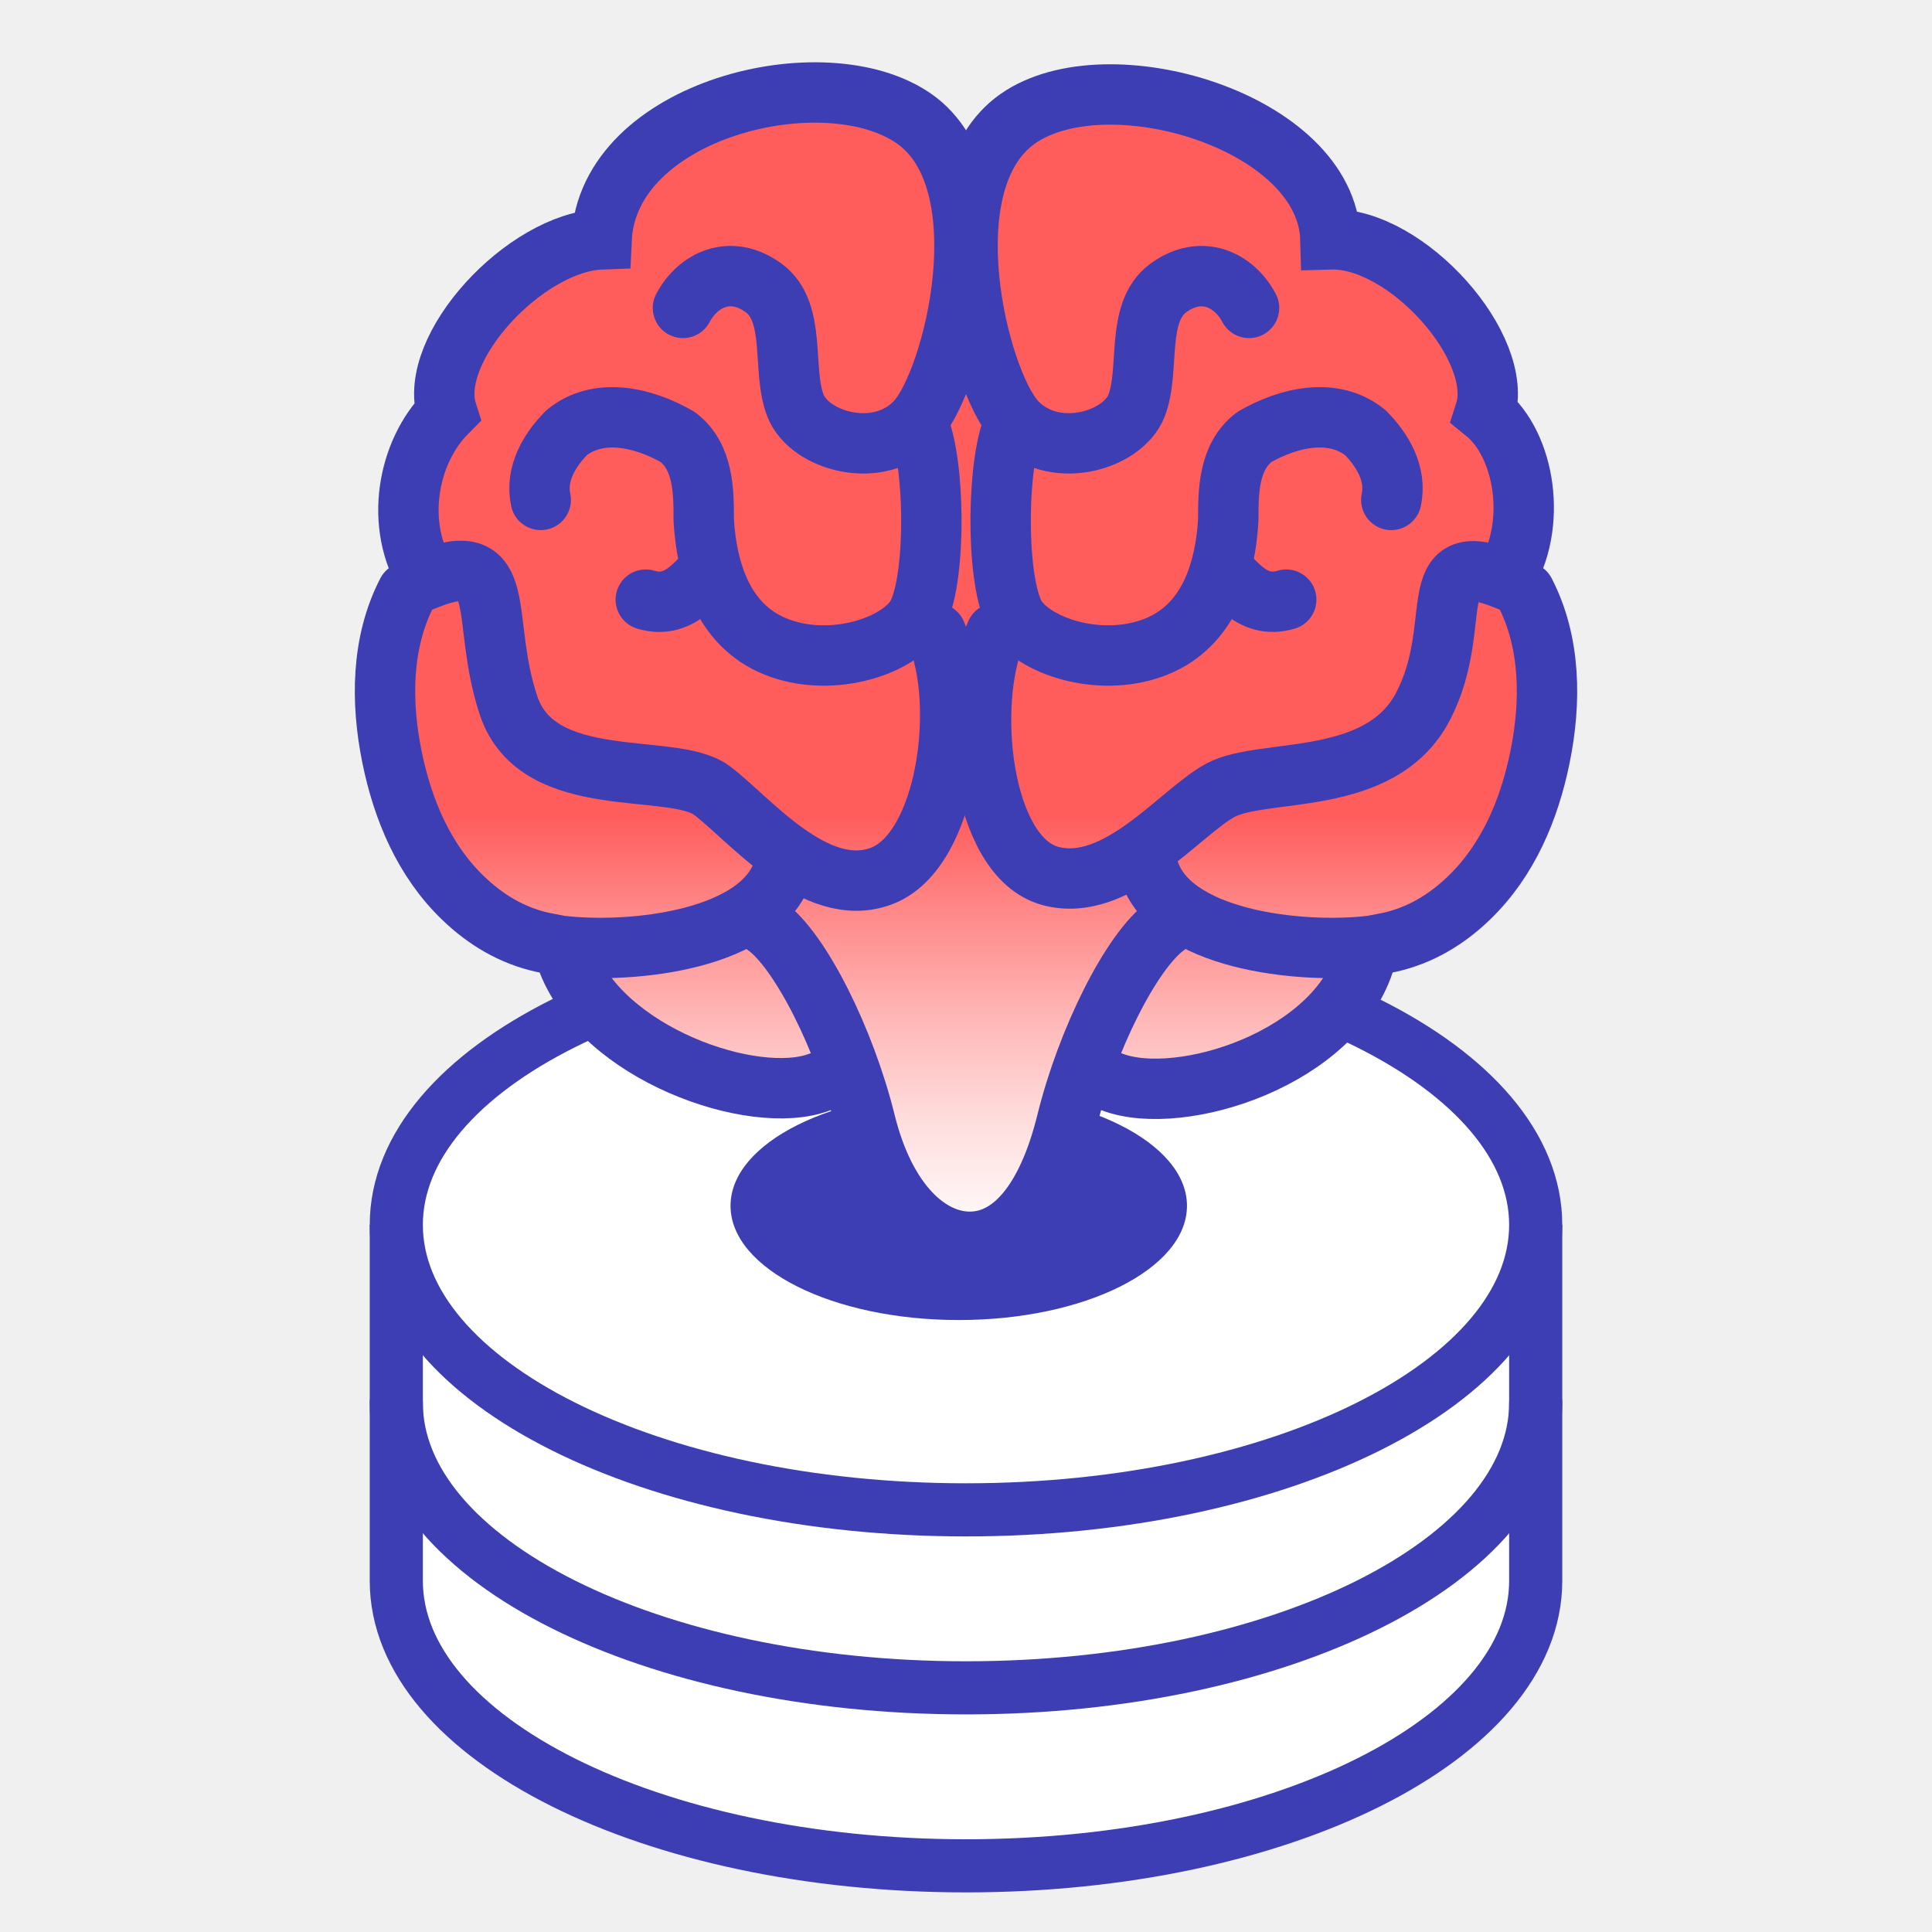
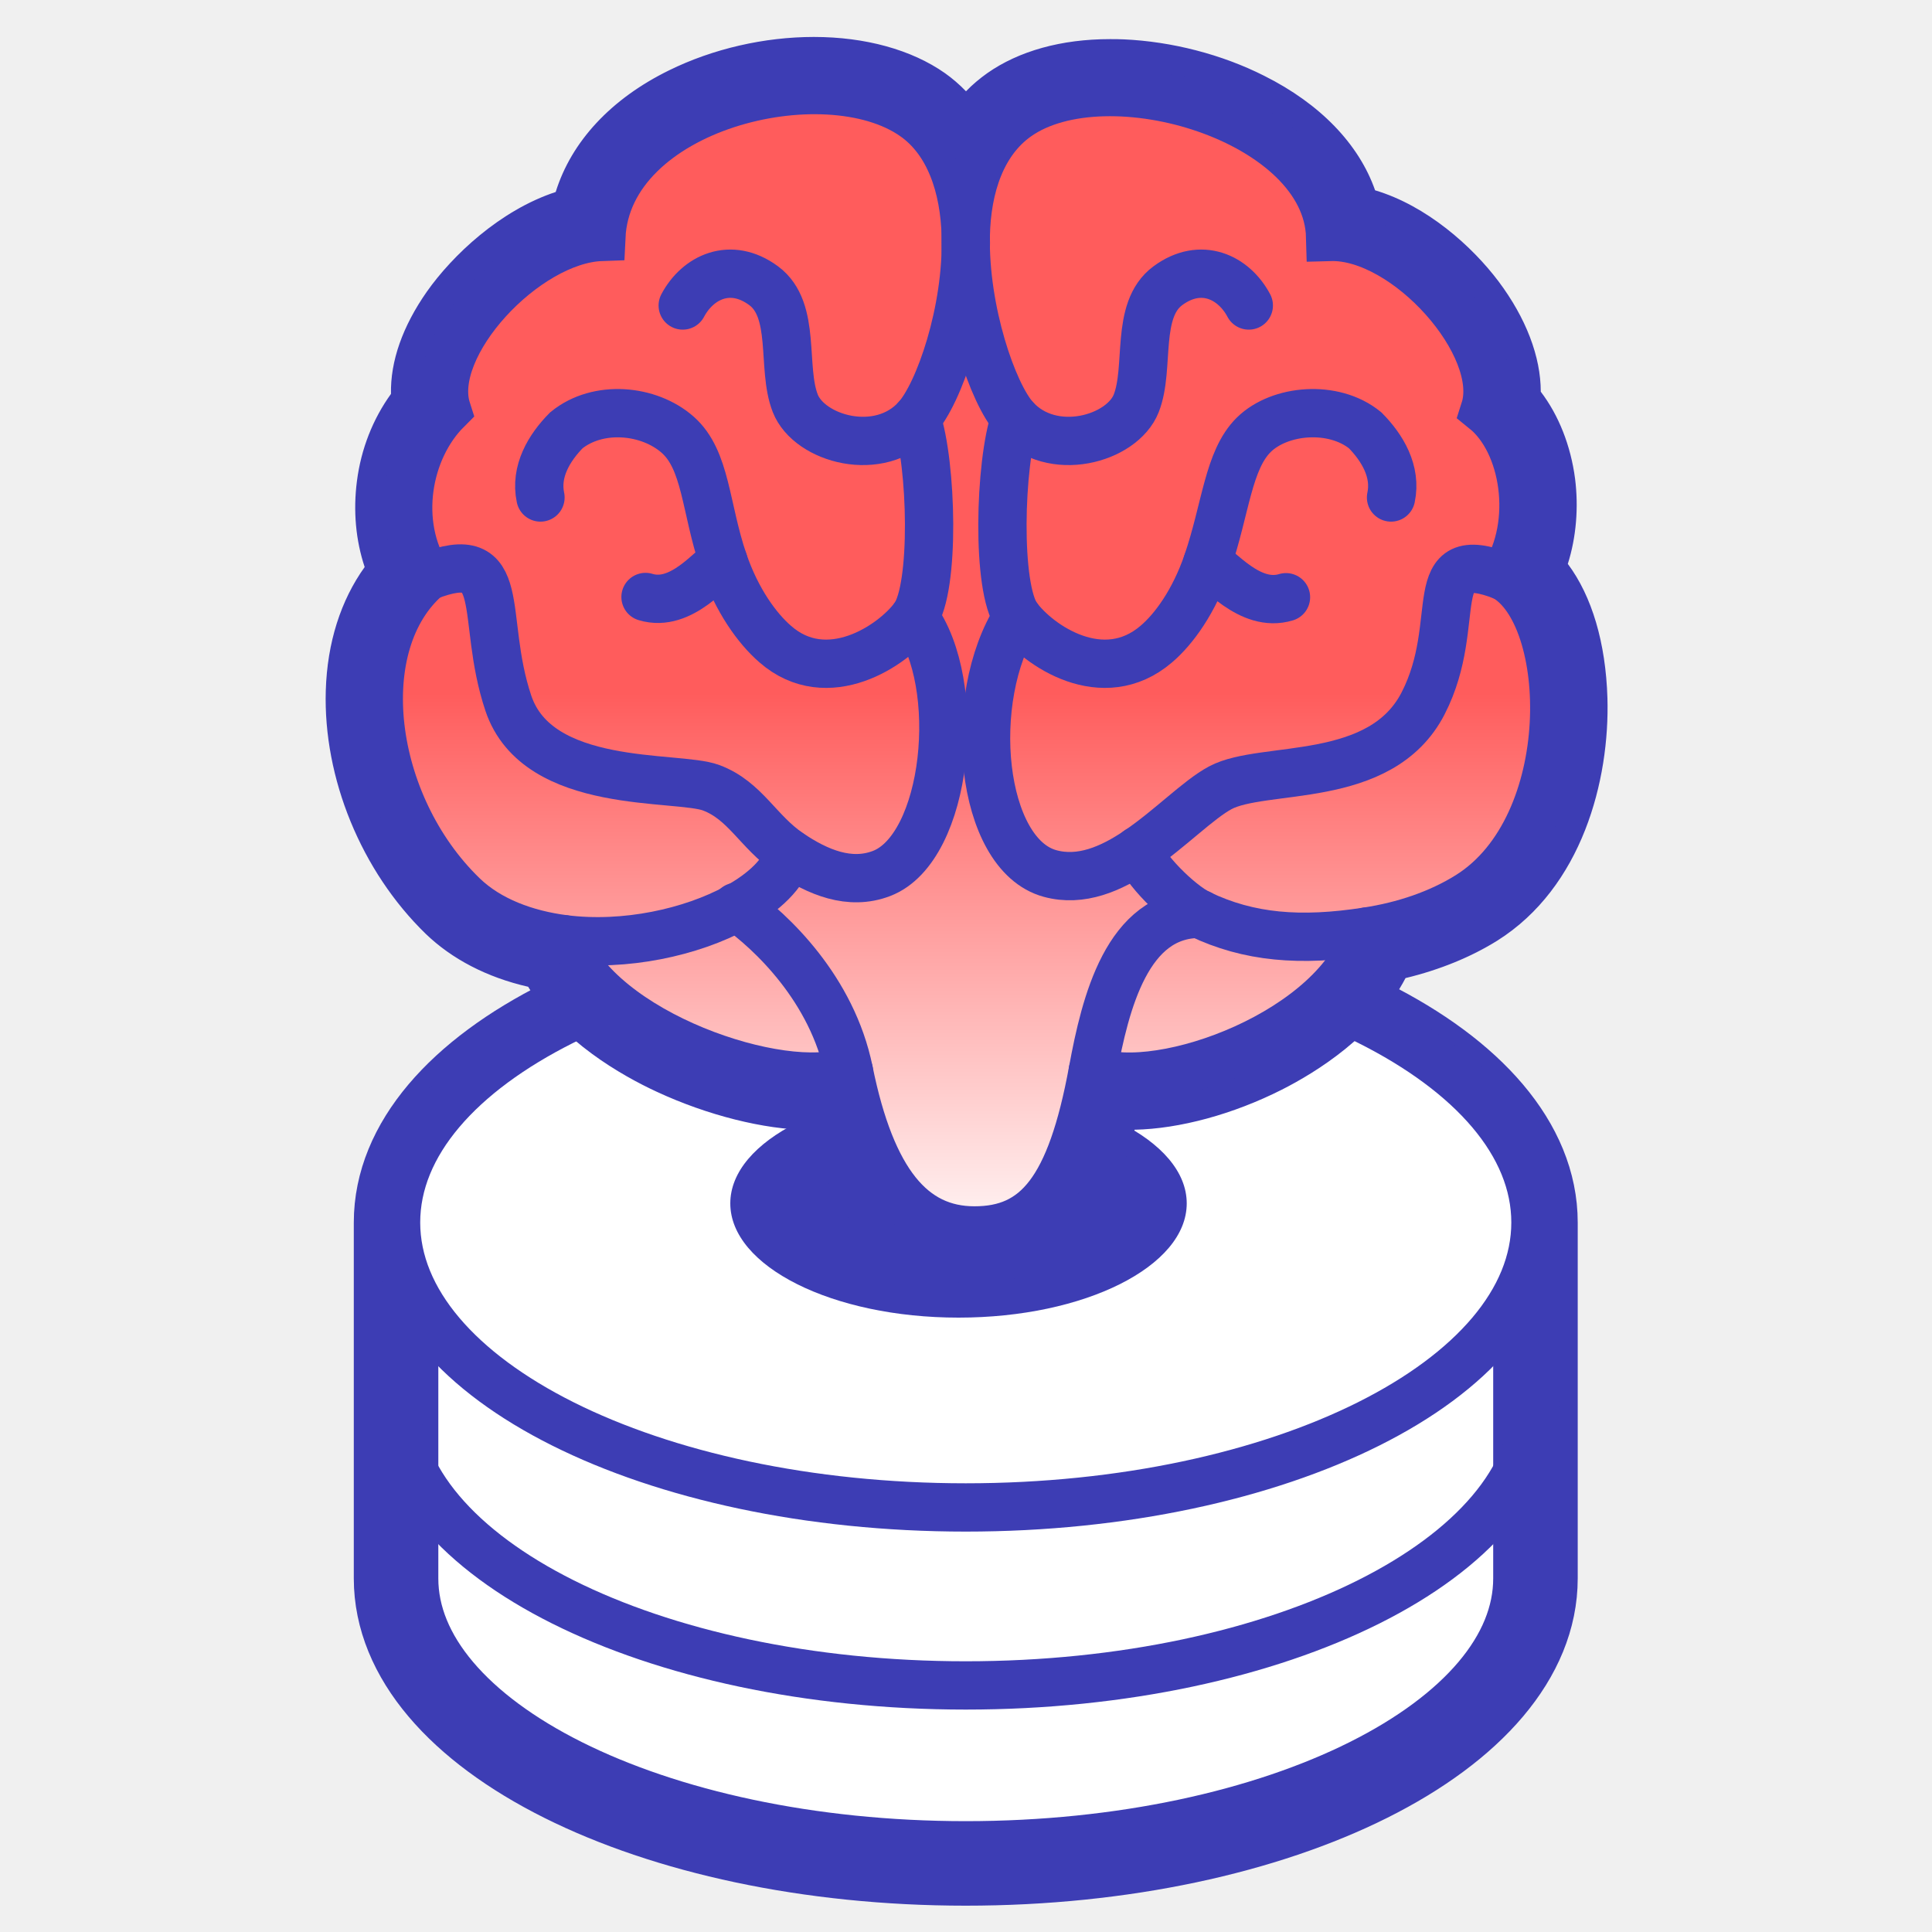
- <svg xmlns="http://www.w3.org/2000/svg" version="1.1" id="Layer_1" x="0px" y="0px" viewBox="0 0 800 800" style="enable-background:new 0 0 800 800;" xml:space="preserve">
+ <svg xmlns="http://www.w3.org/2000/svg" version="1.1" x="0px" y="0px" viewBox="0 0 800 800" style="enable-background:new 0 0 800 800;" xml:space="preserve">
  <style type="text/css">
- 	.st0{display:none;fill:#3D3DB4;}
- 	.st1{display:none;}
+ 	.st0{display:none;}
+ 	.st1{fill:#3D3DB4;}
	.st2{display:inline;fill:#FFFFFF;}
	.st3{display:inline;fill:none;stroke:#3D3DB4;stroke-width:25;stroke-miterlimit:133.333;}
	.st4{display:inline;fill:#FFFFFF;stroke:#3D3DB4;stroke-width:25;stroke-miterlimit:133.333;}
	.st5{display:inline;}
	.st6{fill:#FF5C5C;stroke:#3D3DB4;stroke-width:25;stroke-linecap:round;stroke-miterlimit:10;}
	.st7{fill:none;stroke:#3D3DB4;stroke-width:25;stroke-linecap:round;stroke-linejoin:round;stroke-miterlimit:10;}
	.st8{fill:#FF5C5C;stroke:#3D3DB4;stroke-width:25;stroke-linecap:round;stroke-linejoin:bevel;stroke-miterlimit:10;}
	.st9{fill:#FF5C5C;stroke:#3D3DB4;stroke-width:25;stroke-linecap:round;stroke-linejoin:round;stroke-miterlimit:10;}
	.st10{fill:#FF5C5C;stroke:#000000;stroke-width:25;stroke-linecap:round;stroke-linejoin:round;stroke-miterlimit:10;}
	.st11{fill:none;stroke:#000000;stroke-width:25;stroke-linecap:round;stroke-linejoin:round;stroke-miterlimit:10;}
- 	.st12{display:inline;fill:#3D3DB4;}
- 	.st13{fill:#FFFFFF;stroke:#3D3DB4;stroke-width:22;}
- 	.st14{fill:none;stroke:#3D3DB4;stroke-width:22;stroke-linecap:round;}
- 	.st15{display:none;fill:none;stroke:#3D3DB4;stroke-width:25;stroke-linecap:round;}
- 	.st16{display:none;fill:none;stroke:#FF5C5C;stroke-width:8;stroke-linecap:round;}
- 	.st17{fill:#3D3DB4;}
- 	.st18{fill:url(#SVGID_1_);}
- 	.st19{fill:none;stroke:#3D3DB4;stroke-width:25;stroke-linecap:round;stroke-miterlimit:10;}
- 	.st20{fill:none;stroke:#3D3DB4;stroke-width:25;stroke-linecap:round;stroke-miterlimit:2;}
+ 	.st12{fill:#FF5C5C;stroke:#3D3DB4;stroke-width:22;}
+ 	.st13{fill:none;stroke:#3D3DB4;stroke-width:22;stroke-linecap:round;}
+ 	.st14{fill:#3D3DB4;stroke:#3D3DB4;stroke-width:22;}
+ 	.st15{fill:none;stroke:#FF5C5C;stroke-width:8;stroke-linecap:round;}
+ 	.st16{display:inline;fill:#FF5C5C;}
+ 	.st17{fill:none;stroke:#3D3DB4;stroke-width:25;stroke-linecap:round;stroke-miterlimit:10;}
+ 	.st18{fill:none;stroke:#3D3DB4;stroke-width:25;stroke-linecap:round;stroke-miterlimit:2;}
+ 	.st19{display:inline;fill:#FFFFFF;stroke:#3D3DB4;stroke-width:22;}
+ 	.st20{display:inline;fill:none;stroke:#3D3DB4;stroke-width:22;stroke-linecap:round;}
+ 	.st21{display:inline;fill:#3D3DB4;}
+ 	.st22{fill:none;stroke:#3D3DB4;stroke-width:25;stroke-linecap:round;}
+ 	.st23{display:inline;fill:url(#SVGID_1_);}
+ 	.st24{fill:#FFFFFF;stroke:#3D3DB4;stroke-width:35;}
+ 	.st25{fill:#FFFFFF;stroke:#3D3DB4;stroke-width:20;}
+ 	.st26{fill:none;stroke:#3D3DB4;stroke-width:20;stroke-linecap:round;}
+ 	.st27{fill:url(#SVGID_2_);}
+ 	.st28{fill:none;stroke:#3D3DB4;stroke-width:20;stroke-linecap:round;stroke-miterlimit:10;}
</style>
-   <g id="Old">
-     <path class="st0" d="M760.6,775H39.4c-7.9,0-14.4-6.5-14.4-14.4V39.4C25,31.5,31.5,25,39.4,25h721.3c7.9,0,14.4,6.5,14.4,14.4   v721.3C775,768.5,768.5,775,760.6,775z" />
-     <g class="st1">
+   <g id="Old" class="st0">
+     <path class="st1" d="M760.6,775H39.4c-7.9,0-14.4-6.5-14.4-14.4V39.4C25,31.5,31.5,25,39.4,25h721.3c7.9,0,14.4,6.5,14.4,14.4   v721.3C775,768.5,768.5,775,760.6,775z" />
+     <g>
      <path class="st2" d="M201.4,409.9v248.2c0,54.8,88.9,99.3,198.6,99.3s198.6-44.5,198.6-99.3V409.9" />
      <path class="st3" d="M598.6,534c0,54.8-88.9,99.3-198.6,99.3S201.4,588.8,201.4,534" />
      <path class="st4" d="M598.6,409.9c0,54.8-88.9,99.3-198.6,99.3s-198.6-44.5-198.6-99.3s88.9-99.3,198.6-99.3    S598.6,355.1,598.6,409.9z" />
    </g>
-     <g id="brain" class="st1">
+     <g id="brain">
      <g class="st5">
        <path class="st6" d="M261,106.4c-31.5-8.9-65.5,41.1-64.1,73.6c-17.8,17.8-28.3,54.5-10.7,70.1c-31.6,27.4-12.6,139.4,57.7,148.8     c2.7,41.6,86.7,80.6,120.7,47.1c11,34.6,5,79.6,36,79.6s29-59.3,34.5-79.6c27.5,29.6,114.5-10.4,120.3-44.4     c40.2-6.1,107.2-89.1,57.3-147.9c8.3-23.8,9.5-54.6-9.5-73.6c6.4-36.5-38.6-86.5-66.5-73.6c-6.1-21.9-83.1-97.9-133.6-30.3     C359.5,13.5,270.5,64.5,261,106.4z" />
        <path class="st7" d="M456.9,374.6c15.6,21.3,65.6,31.9,98.4,26.9" />
-         <path class="st7" d="M602.7,249.5c-14.1-2.4-27.5,6.3-25.9,21.6c1.5,13.7,6.7,27.8-2.4,40.2c-22.6,31-63.7,10.5-92.7,27.2     s-48,47.6-71.1,28c-18.2-15.4-7.1-73.6-4.1-106.4" />
-         <path class="st8" d="M455.5,50.5c-71,13-54.2,107-43.1,123s32.1,24.9,45.7,1.8c6.1-10.4-0.6-38.6,13.1-48.7s27.3-3.6,33.5,8.2" />
-         <path class="st7" d="M406.9,175.6c-5.2,24-4,72.7,4.3,89.3s33.3,19,55.2,10.1s28.5-32.1,29.7-52.3c0-11.9,0-26.1,10.7-34.4     c14.3-8.3,32.1-10.7,45.1,0c7.1,7.1,4.8,19,11.7,25.9" />
+         <path class="st7" d="M602.7,249.5c-14.1-2.4-27.5,6.3-25.9,21.6c1.5,13.7,6.7,27.8-2.4,40.2c-22.6,31-63.7,10.5-92.7,27.2     c-29,16.7-48,47.6-71.1,28c-18.2-15.4-7.1-73.6-4.1-106.4" />
+         <path class="st8" d="M455.5,50.5c-71,13-54.2,107-43.1,123s32.1,24.9,45.7,1.8c6.1-10.4-0.6-38.6,13.1-48.7     c13.7-10.1,27.3-3.6,33.5,8.2" />
+         <path class="st7" d="M406.9,175.6c-5.2,24-4,72.7,4.3,89.3c8.3,16.6,33.3,19,55.2,10.1s28.5-32.1,29.7-52.3     c0-11.9,0-26.1,10.7-34.4c14.3-8.3,32.1-10.7,45.1,0c7.1,7.1,4.8,19,11.7,25.9" />
        <path class="st7" d="M435,441.9c5.5-29.4,21-41.2,35.6-51.5" />
        <path class="st7" d="M493.2,243.6c4.7,1.7,11.9,16.6,27,12" />
        <path class="st7" d="M306.3,243.6c-4.7,1.7-11.9,16.6-27,12" />
        <path class="st7" d="M336.5,366.5c-8,30-63,36-92.7,32.4" />
-         <path class="st7" d="M189.5,247.5c16-16,34.8,8.3,33.1,23.6c-1.5,13.7-6.7,27.8,2.4,40.2c22.6,31,64.1,9,92.7,27.2     c10.8,6.9,24.9,25.3,38.4,29.9s24.2,4.6,34.3-5.5s12.1-72.4,3.1-102.8" />
-         <path class="st7" d="M235.8,214.3c-2.3-10.8,3.6-20.6,10.7-27.8c13.1-10.7,31.8-6.5,46.1,1.8c10.7,8.3,10.7,22.6,10.7,34.4     c1.2,20.2,7.7,43.4,29.7,52.3s48.9,0.6,57.6-11.3s8.9-59.3,2.5-78.1" />
-         <path class="st9" d="M294.7,134.7c6.2-11.7,19.8-18.3,33.5-8.2s7.3,33.9,13.1,48.7c5.8,14.8,29.8,23.7,45.1,6.8     s27.1-107.6-7.9-127.6" />
+         <path class="st7" d="M189.5,247.5c16-16,34.8,8.3,33.1,23.6c-1.5,13.7-6.7,27.8,2.4,40.2c22.6,31,64.1,9,92.7,27.2     c10.8,6.9,24.9,25.3,38.4,29.9c13.5,4.6,24.2,4.6,34.3-5.5s12.1-72.4,3.1-102.8" />
+         <path class="st7" d="M235.8,214.3c-2.3-10.8,3.6-20.6,10.7-27.8c13.1-10.7,31.8-6.5,46.1,1.8c10.7,8.3,10.7,22.6,10.7,34.4     c1.2,20.2,7.7,43.4,29.7,52.3s48.9,0.6,57.6-11.3c8.7-11.9,8.9-59.3,2.5-78.1" />
+         <path class="st9" d="M294.7,134.7c6.2-11.7,19.8-18.3,33.5-8.2c13.7,10.1,7.3,33.9,13.1,48.7c5.8,14.8,29.8,23.7,45.1,6.8     s27.1-107.6-7.9-127.6" />
        <path class="st7" d="M363.7,439.6c-5.2-17.1-20.3-38.8-34.9-49.1" />
      </g>
    </g>
-     <g id="Layer_4" class="st1">
+     <g id="Layer_4">
      <g class="st5">
        <path class="st10" d="M286,110c-9.7,14.6-27,19-38,31c-7,9-16,19-16,31c-15,15-16,40-9,59c1,2,0,4-1,6c-14,29-14,64,5,92     c10,14,24,21,40,25c2,1,4,3,6,5c12,18,31.5,36.5,46,42s32.5,8.5,54.1-8.5c4.6,17.1,4.4,35,6.1,52.5h47.2     c1.7-17.5,1.5-35.4,6.1-52.5c1.8,0.7,35.5,10.5,53.5,8.5c14-2,26-11,34-23c5-9,11-17,18-24c16-3,31-11,41-25c19-29,20-66,3-95     c7-20,8-46-8-62c-6-25-54-60-56-62c-14-17-60.5-62.5-94.5-43.5c-11.3,6.3-18,18-18,18s-5-9-22-20S307.5,77.5,286,110z" />
        <path class="st11" d="M450.9,335.8c13.4,18.4,37.8,28,60.2,26.6c6.3-0.4,12.5-1.6,18.3-3.9" />
        <path class="st11" d="M573.7,230.5c-11.8-2-23.2,5.3-21.8,18.2c1.2,11.5,5.6,23.4-2,33.8c-19,26.1-53.6,8.8-78,22.9     S431.5,345.5,412,329c-15.4-13-6-62-3.4-89.6" />
        <path class="st11" d="M410.5,78.5c-7,18.7,3,88,3,88c5,10,27,21,38.5,1.5c5.1-8.7-0.5-32.5,11-41s23-3,28.2,6.9" />
        <path class="st11" d="M408.9,168.3c-4.4,20.2-3.4,61.2,3.6,75.2s28,16,46.5,8.5s24-27,25-44c0-10,0-22,9-29c12-7,27-9,38,0     c6,6,4,16,9.8,21.8" />
        <path class="st11" d="M435.5,385.5c5.4-13.6,14.7-27.7,27-36.3" />
        <path class="st11" d="M481.5,225.5c4,1.4,10,14,22.7,10.1" />
        <path class="st11" d="M324.1,225.5c-4,1.4-10,14-22.7,10.1" />
        <path class="st11" d="M354.7,335.8c-13.4,18.4-37.8,28-60.2,26.6c-6.3-0.4-12.5-1.6-18.3-3.9" />
        <path class="st11" d="M231.9,230.5c11.8-2,23.2,5.3,21.8,18.2c-1.2,11.5-5.6,23.4,2,33.8c19,26.1,53.9,7.6,78,22.9     c9.1,5.8,21,21.3,32.4,25.2c11.4,3.9,20.4,3.9,28.9-4.6s2-58,2.6-86.6" />
        <path class="st11" d="M264.8,200.8c5.8-5.8,3.8-15.8,9.8-21.8c11-9,26-7,38,0c9,7,9,19,9,29c1,17,6.5,36.5,25,44     s41.1,0.5,48.5-9.5s2.4-49.5,2.1-65.8" />
-         <path class="st11" d="M314.4,133.9c5.2-9.9,16.7-15.4,28.2-6.9s6.1,28.5,11,41s25.1,19.9,38,5.7s17.3-86.9,10.9-92.2" />
+         <path class="st11" d="M314.4,133.9c5.2-9.9,16.7-15.4,28.2-6.9s6.1,28.5,11,41s25.1,19.9,38,5.7c12.9-14.2,17.3-86.9,10.9-92.2" />
        <path class="st11" d="M370.1,385.5c-5.4-13.6-14.7-27.7-27-36.3" />
      </g>
    </g>
-     <g id="brain_copy_3">
+     <g id="brain_copy_3" class="st5">
	</g>
-   </g>
-   <g id="BG" class="st1">
-     <path class="st12" d="M771.3,800H28.7C12.9,800,0,787.1,0,771.3V28.7C0,12.9,12.9,0,28.7,0h742.6C787.1,0,800,12.9,800,28.7v742.6   C800,787.1,787.1,800,771.3,800z" />
-   </g>
-   <g id="DB">
-     <path class="st13" d="M164.1,507.2v147.4c0,65.1,105.6,118,235.9,118s235.9-52.9,235.9-118V507.2" />
-     <path class="st14" d="M635.9,580.9c0,65.1-105.6,118-235.9,118s-235.9-52.9-235.9-118" />
-     <path class="st13" d="M635.9,507.2c0,65.1-105.6,118-235.9,118s-235.9-52.9-235.9-118s105.6-118,235.9-118S635.9,442.2,635.9,507.2   z" />
-     <path class="st15" d="M554.4,507.2c0,39.2-68.9,71.3-154.4,71.3s-154.4-32.1-154.4-71.3" />
-     <path class="st16" d="M245.6,522.5c0-39.2,68.9-71.3,154.4-71.3s154.4,32.1,154.4,71.3" />
-   </g>
-   <path class="st17" d="M491.5,499.3c0,26.1-42.3,47.3-94.5,47.3s-94.5-21.2-94.5-47.3s42.3-47.3,94.5-47.3S491.5,473.2,491.5,499.3z" />
-   <g id="Brain">
-     <linearGradient id="SVGID_1_" gradientUnits="userSpaceOnUse" x1="400.13" y1="276.7" x2="400.13" y2="770.562" gradientTransform="matrix(1 0 0 -1 0 800)">
+     <g class="st5">
+       <path class="st12" d="M164.1,497.2v147.4c0,65.1,105.6,118,235.9,118s235.9-52.9,235.9-118V497.2" />
+       <path class="st13" d="M635.9,570.9c0,65.1-105.6,118-235.9,118s-235.9-52.9-235.9-118" />
+       <path class="st14" d="M635.9,497.2c0,65.1-105.6,118-235.9,118s-235.9-52.9-235.9-118s105.6-118,235.9-118    S635.9,432.2,635.9,497.2z" />
+       <path class="st15" d="M554.4,497.2c0,39.2-68.9,71.3-154.4,71.3s-154.4-32.1-154.4-71.3" />
+     </g>
+     <path class="st16" d="M639.4,249.1c-1.1-2.1-2.8-3.5-4.8-4.3c4.7-10.7,6.4-23.4,4.8-35.9c-1.7-13.3-6.9-25.1-14.6-33.2   c1.6-12.5-3.6-27.6-14.6-42.3c-11.1-14.7-30.4-31.5-51.2-34.7c-3.8-18.5-18.4-35.2-41.3-46.7c-16-8.1-34.8-12.9-52.8-13.7   c-19.8-0.9-36.6,3.1-48.6,11.6c-6.7,4.7-12.2,11.2-16.2,19.3c-4-8-9.5-14.5-16.2-19.3c-23.6-16.6-67-16.6-100.8-0.1   c-23.6,11.6-38.3,28.9-42,49.2c-21.2,4.3-42,21.9-53.4,38.2c-9.6,13.7-13.8,27.3-12.2,38.9c-15.7,18.7-19.6,46.6-9.9,68.7   c-2,0.8-3.7,2.2-4.8,4.3c-13.2,25.6-11.2,54.4-7.1,74.1c5.4,26.7,16.2,47.9,32,63.1c11.2,10.8,23.7,17.8,37.3,20.7   c0.1,0,0.2,0,0.3,0.1l3.1,0.6c0,0,0,0.1,0,0.1c9.3,26.3,34.9,41.5,49.4,48.2c16.2,7.6,33.4,11.6,47.8,11.6c7.2,0,13.8-1,19.2-3   c1.4-0.5,2.6-1.4,3.5-2.4c1.3,4.1,2.5,8.4,3.5,12.6c10.2,41.7,33.6,56.5,52,56.5c13,0,36.7-7.3,48.8-56.5c1-4.2,2.2-8.5,3.5-12.6   c0.9,1,2.1,1.9,3.5,2.4c6,2.3,13.2,3.4,21.1,3.4c16,0,34.7-4.6,51.6-13.1c22.7-11.5,38.2-28.2,43.8-47.2l3.1-0.6   c0.1,0,0.2,0,0.3-0.1c13.6-3,26.2-10,37.3-20.7c15.8-15.2,26.5-36.4,32-63.1C650.6,303.5,652.6,274.6,639.4,249.1z M465.1,194.8   l-0.2,0C464.9,194.7,464.9,194.7,465.1,194.8C465,194.7,465,194.7,465.1,194.8z M246.8,409.5c0.2,0,0.4,0,0.6,0l-0.3,0.2l1.7,2   l-0.8-0.4C247.5,410.7,247.1,410.1,246.8,409.5z" />
+     <g class="st5">
+       <g>
+         <g>
+           <path class="st7" d="M168.6,253.2c-10.8,20.8-10.9,45.6-6.3,68.2c4.4,21.7,13.2,42.8,29.4,58.4c9.3,9,20.3,15.6,33,18.4l7.2,1.4      c29.7,3.6,84.7-2.4,92.7-32.4" />
+         </g>
+       </g>
+       <g>
+         <g>
+           <path class="st17" d="M234.6,404.8c14,39.4,77.5,61.6,104.7,51.3" />
+         </g>
+       </g>
+       <g>
+         <g>
+           <path class="st17" d="M565.4,404.8c-11.8,41.4-76.5,61.9-104.7,51.3" />
+         </g>
+       </g>
+       <g>
+         <g>
+           <path class="st18" d="M282.8,135.5c6.2-11.7,19.8-18.3,33.5-8.2c13.7,10.1,7.3,33.9,13.1,48.7c5.8,14.8,34.9,23.1,50.2,6.2      c15.3-16.9,36-99-1-125s-127-4-129.5,49.9c-31.5,1.1-72.5,45.1-64,71.6c-16.5,16.5-22,47-8,69c34.5-13.5,36.5,14.5,33.5,52.5      c-2.6,32.8,67.7,23,84,35c15,11,43,46,70.5,35.5s35-72,22.5-100.5" />
+         </g>
+       </g>
+       <g>
+         <g>
+           <path class="st7" d="M294.4,244.3c-4.7,1.7-11.9,16.6-27,12" />
+         </g>
+       </g>
+       <g>
+         <g>
+           <path class="st7" d="M223.9,215c-2.3-10.8,3.6-20.6,10.7-27.8c13.1-10.7,31.8-6.5,46.1,1.8c10.7,8.3,10.7,22.6,10.7,34.4      c1.2,20.2,7.7,43.4,29.7,52.3s48.9,0.6,57.6-11.3s8.9-59.3,2.5-78.1" />
+         </g>
+       </g>
+       <g>
+         <g>
+           <path class="st17" d="M483.1,391.2c-14.6,10.3-33.1,47.7-41.4,81.4s-23.1,49.6-40.1,49.6s-35-16-43.3-49.6      c-8.3-33.6-26.8-71.1-41.4-81.4" />
+         </g>
+       </g>
+       <g>
+         <g>
+           <path class="st7" d="M631.4,253.2c10.8,20.8,10.9,45.6,6.3,68.2c-4.4,21.7-13.2,42.8-29.4,58.4c-9.3,9-20.3,15.6-33,18.4      l-7.2,1.4c-29.7,3.6-84.7-2.4-92.7-32.4" />
+         </g>
+       </g>
+       <g>
+         <g>
+           <path class="st18" d="M517.2,135.5c-6.2-11.7-19.8-18.3-33.5-8.2s-7.3,33.9-13.1,48.7s-34.9,23.1-50.2,6.2      c-15.3-16.9-36-99,1-125s128.2,1,129.5,49.9c31.6-0.9,72.5,45.1,64,71.6c16.7,13.5,22,47,8,69c-34.5-13.5-36.5,14.5-33.5,52.5      c2.6,32.8-66.1,25.4-84,35c-16.8,9-42.8,43-70.5,35.5c-29-7.9-35-72-22.5-100.5" />
+         </g>
+       </g>
+       <g>
+         <g>
+           <path class="st7" d="M576.1,215c2.3-10.8-3.6-20.6-10.7-27.8c-13.1-10.7-31.8-6.5-46.1,1.8c-10.7,8.3-10.7,22.6-10.7,34.4      c-1.2,20.2-7.7,43.4-29.7,52.3s-48.9,0.6-57.6-11.3s-8.9-59.3-2.5-78.1" />
+         </g>
+       </g>
+       <g>
+         <g>
+           <path class="st7" d="M505.6,244.3c4.7,1.7,11.9,16.6,27,12" />
+         </g>
+       </g>
+     </g>
+   </g>
+   <g id="Database" class="st0">
+     <path class="st19" d="M164,506.2v147.4c0,65.1,105.6,118,235.9,118s235.9-52.9,235.9-118V506.2" />
+     <path class="st20" d="M635.8,579.9c0,65.1-105.6,118-235.9,118S164,645,164,579.9" />
+     <path class="st19" d="M635.8,506.2c0,65.1-105.6,118-235.9,118S164,571.3,164,506.2s105.6-118,235.9-118S635.8,441.2,635.8,506.2z" />
+     <path class="st21" d="M491.4,498.3c0,26.1-42.3,47.3-94.5,47.3s-94.5-21.2-94.5-47.3c0-26.1,42.3-47.3,94.5-47.3   S491.4,472.2,491.4,498.3z" />
+   </g>
+   <g id="Brain" class="st0">
+     <path class="st22" d="M554.3,506.2c0,39.2-68.9,71.3-154.4,71.3s-154.4-32.1-154.4-71.3" />
+     <path class="st15" d="M245.5,521.5c0-39.2,68.9-71.3,154.4-71.3s154.4,32.1,154.4,71.3" />
+     <linearGradient id="SVGID_1_" gradientUnits="userSpaceOnUse" x1="400" y1="522.281" x2="400" y2="28.419">
      <stop offset="0" style="stop-color:#FFFFFF" />
      <stop offset="4.408959e-02" style="stop-color:#FFF6F6" />
      <stop offset="0.115" style="stop-color:#FFDFDF" />
      <stop offset="0.204" style="stop-color:#FFB8B8" />
      <stop offset="0.306" style="stop-color:#FF8383" />
      <stop offset="0.375" style="stop-color:#FF5C5C" />
    </linearGradient>
-     <path class="st18" d="M639.4,241.1c-1.1-2.1-2.8-3.5-4.8-4.3c4.7-10.7,6.4-23.4,4.8-35.9c-1.7-13.3-6.9-25.1-14.6-33.2   c1.6-12.5-3.6-27.6-14.6-42.3c-11.1-14.7-30.4-31.5-51.2-34.7c-3.8-18.5-18.4-35.2-41.3-46.7c-16-8.1-34.8-12.9-52.8-13.7   c-19.8-0.9-36.6,3.1-48.6,11.6c-6.7,4.7-12.2,11.2-16.2,19.3c-4-8-9.5-14.5-16.2-19.3c-23.6-16.6-67-16.6-100.8-0.1   c-23.6,11.6-38.3,28.9-42,49.2c-21.2,4.3-42,21.9-53.4,38.2c-9.6,13.7-13.8,27.3-12.2,38.9c-15.7,18.7-19.6,46.6-9.9,68.7   c-2,0.8-3.7,2.2-4.8,4.3c-13.2,25.6-11.2,54.4-7.1,74.1c5.4,26.7,16.2,47.9,32,63.1c11.2,10.8,23.7,17.8,37.3,20.7   c0.1,0,0.2,0,0.3,0.1l3.1,0.6v0.1c9.3,26.3,34.9,41.5,49.4,48.2c16.2,7.6,33.4,11.6,47.8,11.6c7.2,0,13.8-1,19.2-3   c1.4-0.5,2.6-1.4,3.5-2.4c1.3,4.1,2.5,8.4,3.5,12.6c10.2,41.7,33.6,56.5,52,56.5c13,0,36.7-7.3,48.8-56.5c1-4.2,2.2-8.5,3.5-12.6   c0.9,1,2.1,1.9,3.5,2.4c6,2.3,13.2,3.4,21.1,3.4c16,0,34.7-4.6,51.6-13.1c22.7-11.5,38.2-28.2,43.8-47.2l3.1-0.6   c0.1,0,0.2,0,0.3-0.1c13.6-3,26.2-10,37.3-20.7c15.8-15.2,26.5-36.4,32-63.1C650.6,295.5,652.6,266.6,639.4,241.1z M465.1,186.8   h-0.2C464.9,186.7,464.9,186.7,465.1,186.8C465,186.7,465,186.7,465.1,186.8z M246.8,401.5c0.2,0,0.4,0,0.6,0l-0.3,0.2l1.7,2   l-0.8-0.4C247.5,402.7,247.1,402.1,246.8,401.5z" />
+     <path class="st23" d="M639.3,240.1c-1.1-2.1-2.8-3.5-4.8-4.3c4.7-10.7,6.4-23.4,4.8-35.9c-1.7-13.3-6.9-25.1-14.6-33.2   c1.6-12.5-3.6-27.6-14.6-42.3c-11.1-14.7-30.4-31.5-51.2-34.7c-3.8-18.5-18.4-35.2-41.3-46.7c-16-8.1-34.8-12.9-52.8-13.7   c-19.8-0.9-36.6,3.1-48.6,11.6c-6.7,4.7-12.2,11.2-16.2,19.3c-4-8-9.5-14.5-16.2-19.3c-23.6-16.6-67-16.6-100.8-0.1   c-23.6,11.6-38.3,28.9-42,49.2c-21.2,4.3-42,21.9-53.4,38.2c-9.6,13.7-13.8,27.3-12.2,38.9c-15.7,18.7-19.6,46.6-9.9,68.7   c-2,0.8-3.7,2.2-4.8,4.3c-13.2,25.6-11.2,54.4-7.1,74.1c5.4,26.7,16.2,47.9,32,63.1c11.2,10.8,23.7,17.8,37.3,20.7   c0.1,0,0.2,0,0.3,0.1l3.1,0.6v0.1c9.3,26.3,34.9,41.5,49.4,48.2c16.2,7.6,33.4,11.6,47.8,11.6c7.2,0,13.8-1,19.2-3   c1.4-0.5,2.6-1.4,3.5-2.4c1.3,4.1,2.5,8.4,3.5,12.6c10.2,41.7,33.6,56.5,52,56.5c13,0,36.7-7.3,48.8-56.5c1-4.2,2.2-8.5,3.5-12.6   c0.9,1,2.1,1.9,3.5,2.4c6,2.3,13.2,3.4,21.1,3.4c16,0,34.7-4.6,51.6-13.1c22.7-11.5,38.2-28.2,43.8-47.2l3.1-0.6   c0.1,0,0.2,0,0.3-0.1c13.6-3,26.2-10,37.3-20.7c15.8-15.2,26.5-36.4,32-63.1C650.5,294.5,652.5,265.6,639.3,240.1z M465,185.8h-0.2   C464.8,185.7,464.8,185.7,465,185.8C464.9,185.7,464.9,185.7,465,185.8z M246.7,400.5c0.2,0,0.4,0,0.6,0l-0.3,0.2l1.7,2l-0.8-0.4   C247.4,401.7,247,401.1,246.7,400.5z" />
+     <g class="st5">
+       <g>
+         <g>
+           <path class="st7" d="M168.5,244.2c-10.8,20.8-10.9,45.6-6.3,68.2c4.4,21.7,13.2,42.8,29.4,58.4c9.3,9,20.3,15.6,33,18.4l7.2,1.4      c29.7,3.6,84.7-2.4,92.7-32.4" />
+         </g>
+       </g>
+       <g>
+         <g>
+           <path class="st17" d="M234.5,395.8c14,39.4,77.5,61.6,104.7,51.3" />
+         </g>
+       </g>
+       <g>
+         <g>
+           <path class="st17" d="M565.3,395.8c-11.8,41.4-76.5,61.9-104.7,51.3" />
+         </g>
+       </g>
+       <g>
+         <g>
+           <path class="st18" d="M282.7,126.5c6.2-11.7,19.8-18.3,33.5-8.2s7.3,33.9,13.1,48.7c5.8,14.8,34.9,23.1,50.2,6.2      c15.3-16.9,36-99-1-125s-127-4-129.5,49.9c-31.5,1.1-72.5,45.1-64,71.6c-16.5,16.5-22,47-8,69c34.5-13.5,21.4,16.4,33.5,52.5      c12.2,36.3,67.7,23,84,35c15,11,43,46,70.5,35.5s35-72,22.5-100.5" />
+         </g>
+       </g>
+       <g>
+         <g>
+           <path class="st7" d="M294.3,235.3c-4.7,1.7-11.9,16.6-27,12" />
+         </g>
+       </g>
+       <g>
+         <g>
+           <path class="st7" d="M223.8,206c-2.3-10.8,3.6-20.6,10.7-27.8c13.1-10.7,31.8-6.5,46.1,1.8c10.7,8.3,10.7,22.6,10.7,34.4      c1.2,20.2,7.7,43.4,29.7,52.3s48.9,0.6,57.6-11.3c8.7-11.9,8.9-59.3,2.5-78.1" />
+         </g>
+       </g>
+       <g>
+         <g>
+           <path class="st17" d="M483,382.2c-14.6,10.3-33.1,47.7-41.4,81.4c-8.3,33.6-23.1,49.6-40.1,49.6s-35-16-43.3-49.6      s-26.8-71.1-41.4-81.4" />
+         </g>
+       </g>
+       <g>
+         <g>
+           <path class="st7" d="M631.3,244.2c10.8,20.8,10.9,45.6,6.3,68.2c-4.4,21.7-13.2,42.8-29.4,58.4c-9.3,9-20.3,15.6-33,18.4      l-7.2,1.4c-29.7,3.6-84.7-2.4-92.7-32.4" />
+         </g>
+       </g>
+       <g>
+         <g>
+           <path class="st18" d="M517.1,126.5c-6.2-11.7-19.8-18.3-33.5-8.2s-7.3,33.9-13.1,48.7c-5.8,14.8-34.9,23.1-50.2,6.2      c-15.3-16.9-36-99,1-125s128.2,1,129.5,49.9c31.6-0.9,72.5,45.1,64,71.6c16.7,13.5,22,47,8,69c-34.5-13.5-16.1,18.6-33.5,52.5      c-17.6,34.3-66.1,25.4-84,35c-16.8,9-42.8,43-70.5,35.5c-29-7.9-35-72-22.5-100.5" />
+         </g>
+       </g>
+       <g>
+         <g>
+           <path class="st7" d="M576,206c2.3-10.8-3.6-20.6-10.7-27.8c-13.1-10.7-31.8-6.5-46.1,1.8c-10.7,8.3-10.7,22.6-10.7,34.4      c-1.2,20.2-7.7,43.4-29.7,52.3s-48.9,0.6-57.6-11.3c-8.7-11.9-8.9-59.3-2.5-78.1" />
+         </g>
+       </g>
+       <g>
+         <g>
+           <path class="st7" d="M505.5,235.3c4.7,1.7,11.9,16.6,27,12" />
+         </g>
+       </g>
+     </g>
+   </g>
+   <g id="Database_copy">
+     <path class="st24" d="M399.9,388.2c-130.3,0-235.9,52.9-235.9,118h0v147.4c0,65.1,105.6,118,235.9,118s235.9-52.9,235.9-118V506.2   C635.8,441.2,530.2,388.2,399.9,388.2z" />
+   </g>
+   <g id="Layer_9">
+     <path class="st25" d="M635.8,506.2c0,65.1-105.6,118-235.9,118S164,571.3,164,506.2s105.6-118,235.9-118S635.8,441.2,635.8,506.2z" />
+     <path class="st1" d="M491.4,498.3c0,26.1-42.3,47.3-94.5,47.3s-94.5-21.2-94.5-47.3c0-26.1,42.3-47.3,94.5-47.3   S491.4,472.2,491.4,498.3z" />
+     <path class="st26" d="M635.8,579.9c0,65.1-105.6,118-235.9,118S164,645,164,579.9" />
+   </g>
+   <g id="Brain_copy_2">
    <g>
-       <g>
-         <g>
-           <path class="st7" d="M168.6,245.2c-10.8,20.8-10.9,45.6-6.3,68.2c4.4,21.7,13.2,42.8,29.4,58.4c9.3,9,20.3,15.6,33,18.4l7.2,1.4      c29.7,3.6,84.7-2.4,92.7-32.4" />
-         </g>
-       </g>
-       <g>
-         <g>
-           <path class="st19" d="M234.6,396.8c14,39.4,77.5,61.6,104.7,51.3" />
-         </g>
-       </g>
-       <g>
-         <g>
-           <path class="st19" d="M565.4,396.8c-11.8,41.4-76.5,61.9-104.7,51.3" />
-         </g>
-       </g>
-       <g>
-         <g>
-           <path class="st20" d="M282.8,127.5c6.2-11.7,19.8-18.3,33.5-8.2s7.3,33.9,13.1,48.7c5.8,14.8,34.9,23.1,50.2,6.2      c15.3-16.9,36-99-1-125s-127-4-129.5,49.9c-31.5,1.1-72.5,45.1-64,71.6c-16.5,16.5-22,47-8,69c34.5-13.5,21.4,16.4,33.5,52.5      c12.2,36.3,67.7,23,84,35c15,11,43,46,70.5,35.5s35-72,22.5-100.5" />
-         </g>
-       </g>
-       <g>
-         <g>
-           <path class="st7" d="M294.4,236.3c-4.7,1.7-11.9,16.6-27,12" />
-         </g>
-       </g>
-       <g>
-         <g>
-           <path class="st7" d="M223.9,207c-2.3-10.8,3.6-20.6,10.7-27.8c13.1-10.7,31.8-6.5,46.1,1.8c10.7,8.3,10.7,22.6,10.7,34.4      c1.2,20.2,7.7,43.4,29.7,52.3s48.9,0.6,57.6-11.3s8.9-59.3,2.5-78.1" />
-         </g>
-       </g>
-       <g>
-         <g>
-           <path class="st19" d="M483.1,383.2c-14.6,10.3-33.1,47.7-41.4,81.4c-8.3,33.6-23.1,49.6-40.1,49.6s-35-16-43.3-49.6      s-26.8-71.1-41.4-81.4" />
-         </g>
-       </g>
-       <g>
-         <g>
-           <path class="st7" d="M631.4,245.2c10.8,20.8,10.9,45.6,6.3,68.2c-4.4,21.7-13.2,42.8-29.4,58.4c-9.3,9-20.3,15.6-33,18.4      l-7.2,1.4c-29.7,3.6-84.7-2.4-92.7-32.4" />
-         </g>
-       </g>
-       <g>
-         <g>
-           <path class="st20" d="M517.2,127.5c-6.2-11.7-19.8-18.3-33.5-8.2s-7.3,33.9-13.1,48.7c-5.8,14.8-34.9,23.1-50.2,6.2      c-15.3-16.9-36-99,1-125s128.2,1,129.5,49.9c31.6-0.9,72.5,45.1,64,71.6c16.7,13.5,22,47,8,69c-34.5-13.5-16.1,18.6-33.5,52.5      c-17.6,34.3-66.1,25.4-84,35c-16.8,9-42.8,43-70.5,35.5c-29-7.9-35-72-22.5-100.5" />
-         </g>
-       </g>
-       <g>
-         <g>
-           <path class="st7" d="M576.1,207c2.3-10.8-3.6-20.6-10.7-27.8c-13.1-10.7-31.8-6.5-46.1,1.8c-10.7,8.3-10.7,22.6-10.7,34.4      c-1.2,20.2-7.7,43.4-29.7,52.3s-48.9,0.6-57.6-11.3s-8.9-59.3-2.5-78.1" />
-         </g>
-       </g>
-       <g>
-         <g>
-           <path class="st7" d="M505.6,236.3c4.7,1.7,11.9,16.6,27,12" />
-         </g>
-       </g>
-     </g>
+       <linearGradient id="SVGID_2_" gradientUnits="userSpaceOnUse" x1="400.19" y1="525" x2="400.19" y2="21.832">
+         <stop offset="0" style="stop-color:#FFFFFF" />
+         <stop offset="0.473" style="stop-color:#FF5C5C" />
+       </linearGradient>
+       <path class="st27" d="M403.5,525c-17.9,0-32.8-7.3-44.3-21.6c-8.2-10.2-14.6-24.1-19.5-42.1c-1.2,0.1-2.4,0.1-3.7,0.1    c-17.9,0-40.8-5.7-61.4-15.2c-14.3-6.6-39.6-20.9-51.8-43.3c-12.6-2.6-29.1-8.3-42.1-20.9c-25.4-24.6-40.5-61.3-39.4-95.9    c0.6-19.8,6.4-37,16.9-50.1c-9-23-5-51.2,10.2-70.8c-0.9-12.6,3.8-26.6,13.7-40.7c10.4-14.8,30.3-33.5,53.3-39.8    c5.2-20.6,20.9-38.1,44.6-49.7c17.2-8.4,37.5-13.1,57-13.1c20,0,37.9,4.9,50.4,13.7c4.7,3.3,8.9,7.3,12.5,12.1    c3.6-4.7,7.8-8.7,12.5-12.1c12-8.4,28.3-12.9,47.1-12.9c1.8,0,3.7,0,5.5,0.1c18.9,0.8,38.6,6,55.5,14.4c23,11.5,38.3,28.1,43.7,47    c21.3,5.1,40.1,21.8,51,36.3c11.2,14.9,16.8,30.4,16.1,44c7.5,9,12.6,21.2,14.3,34.6c1.6,12.2,0.2,24.7-3.8,35.8    c10.4,12.2,16.5,31.3,17.1,54.4c0.9,32.3-9.8,74.1-42.6,94.8c-11,6.9-24.4,12.2-39,15.4c-11.1,23.8-35.7,39-49.7,46.1    c-20.1,10.1-42,15.9-60.1,15.9c-1,0-2,0-3-0.1C457.4,492.1,443.3,525,403.5,525z" />
+       <path class="st1" d="M337,28.3c18,0,34.8,4.2,46.7,12.5c6.7,4.7,12.1,11,16.2,18.7c4.1-7.7,9.6-14,16.3-18.7    c11-7.7,25.9-11.7,43.4-11.7c1.7,0,3.5,0,5.3,0.1c18,0.8,36.8,5.7,52.8,13.7c22.9,11.5,37.6,28.2,41.3,46.7    c19.7,3.2,39.3,18.9,51.2,34.6c11,14.7,16.2,29.7,14.6,42.3c7.6,8.2,12.9,20,14.6,33.2c1.6,12.7-0.1,25.5-4.9,36.3    c10.9,10.5,17.5,29.6,18.2,53.2c0.9,30.5-9,69.9-39.5,89.1c-11.3,7.1-25,12.3-40.1,15.2c-9.5,23.6-33.7,38.7-48,45.9    c-19.6,9.9-40.4,15.2-57.2,15.2c-2.9,0-5.6-0.2-8.2-0.5c-7.3,34.4-20.2,64.2-56,64.2c-15.8,0-29-6.4-39.2-19.2    c-8.4-10.5-14.8-25.2-19.6-45c-2.7,0.4-5.6,0.5-8.6,0.5c-18.5,0-41-6.5-58.7-14.6c-14.6-6.8-39.6-21.1-50.2-43.2    c-13-2.3-29.4-7.6-41.9-19.8c-24.1-23.3-38.4-58.2-37.4-91c0.6-19.8,6.9-37,18-49.2c-10.4-22.3-6.7-50.9,9.4-70    c-1.6-11.6,2.6-25.2,12.2-38.9c11.4-16.2,32.2-33.9,53.4-38.1c3.7-20.4,18.4-37.7,42-49.3C299.7,32.5,319,28.3,337,28.3 M337,15.3    c-20.5,0-41.8,4.9-59.9,13.8c-24.1,11.8-40.5,29.5-47,50.4c-23.1,7.6-42.8,26.3-53.3,41.2c-10.1,14.4-15.2,28.9-14.9,42.4    c-7.5,10.4-12.4,22.8-14.1,36.1c-1.6,12.3-0.5,24.5,3.2,35.6c-9.9,13.8-15.5,31.3-16.1,51.1c-1.1,36.3,14.7,74.9,41.4,100.8    c10.8,10.4,25.3,18,42.4,21.9c13.6,22.5,38.8,36.8,53.3,43.5c20.9,9.7,44.3,15.6,62.9,15.8c4.9,16.6,11.3,29.6,19.3,39.6    c12.6,15.7,29.6,24,49.4,24c20.7,0,37.3-8.2,49.2-24.5c7.1-9.7,12.6-22.4,17-39.2c18.7-0.4,40.8-6.4,61-16.6    c14.2-7.2,38.7-22.3,51.2-46.2c14.1-3.4,27.1-8.7,38-15.5c35.1-22.1,46.6-66.4,45.6-100.5c-0.7-22.8-6.4-42.1-16.4-55.5    c3.5-11.1,4.5-23.4,3-35.3c-1.8-13.7-6.8-26.3-14.2-36c0-14.5-6.1-30.5-17.5-45.7c-11-14.6-29.7-31.3-51.1-37.7    c-6.7-19.1-22.7-35.8-45.9-47.4c-17.6-8.9-38.3-14.2-58.1-15.1c-2-0.1-3.9-0.1-5.8-0.1c-20.1,0-37.7,4.9-50.8,14.1    c-3.1,2.2-6.1,4.7-8.8,7.5c-2.7-2.8-5.6-5.3-8.7-7.5C377.5,20.6,358.3,15.3,337,15.3L337,15.3z" />
+     </g>
+   </g>
+   <g id="Brain_copy_3">
+     <path class="st28" d="M233.5,388.9c14,39.4,90.8,64.9,118,54.6" />
+     <path class="st28" d="M566.1,385.7c-11.8,41.4-85.4,68.4-113.6,57.8" />
+     <path class="st28" d="M304.9,375.5c14.6,10.3,39.7,34.1,46.6,68c9.3,45.9,26.2,66,52,66s39.9-16.7,49-66   c5.2-28.4,14.3-65.1,44.3-65.1" />
+     <path class="st28" d="M177,238.7c-32.5,27.8-24.3,94.4,14.6,132.1c10.8,10.5,26.3,16.1,42,18.1c25.2,3.2,52.7-2.9,71.4-13.1   c11.5-6.3,19.7-14.2,21.9-22.5" />
+     <path class="st28" d="M282.7,126.5c6.2-11.7,19.8-18.3,33.5-8.2s7.3,33.9,13.1,48.7c5.8,14.8,34.9,23.1,50.2,6.2   c9.3-10.2,21.2-44.4,20.4-75.5c-0.5-20.3-6.8-39.3-21.4-49.5c-37-26-127-4-129.5,49.9c-31.5,1.1-72.5,45.1-64,71.6   c-16.5,16.5-22,47-8,69c34.5-13.5,21.4,16.4,33.5,52.5c12.2,36.3,69.9,29.7,84,35c14.1,5.3,19.3,18.1,32.3,27   c11.9,8.1,25.1,13.5,38.2,8.5c27.5-10.5,34.2-78.6,13.6-106.3" />
+     <path class="st28" d="M299.6,232.5c-4.7,1.7-17.2,19.3-32.3,14.7" />
+     <path class="st28" d="M223.8,206c-2.3-10.8,3.6-20.6,10.7-27.8c13.1-10.7,34.2-8.7,46.1,1.8s11.4,30.3,19,52.6   c5.5,16,13.9,27.6,21.4,34.1c21.6,18.9,48.9,0.6,57.6-11.3c8.7-11.9,7.3-63.4,0.9-82.2" />
+     <path class="st28" d="M622.8,238.7c28.7,15.8,31.1,103.4-14.6,132.1c-12.3,7.7-27,12.6-42.1,14.9c-27.7,4.3-49,2.5-69.3-7.2   c-8.8-4.2-23.6-19.3-25.5-26.4" />
+     <path class="st28" d="M517.1,126.5c-6.2-11.7-19.8-18.3-33.5-8.2s-7.3,33.9-13.1,48.7c-5.8,14.8-34.9,23.1-50.2,6.2   c-9.2-10.2-21-44.5-20.4-75.5c0.4-20.5,6.7-39.2,21.4-49.5c37-26,128.2,1,129.5,49.9c31.6-0.9,72.5,45.1,64,71.6   c16.7,13.5,22,47,8,69c-34.5-13.5-16.1,18.6-33.5,52.5c-17.6,34.3-66.1,25.4-84,35c-9,4.8-20.7,16.9-33.9,25.9   c-11.3,7.7-23.8,13.1-36.6,9.6c-29-7.9-35.2-72.5-13.6-106.3" />
+     <path class="st28" d="M499.9,233.1c4.7,1.7,17.5,18.8,32.6,14.2" />
+     <path class="st28" d="M576,206c2.3-10.8-3.6-20.6-10.7-27.8c-13.1-10.7-35.4-8.7-46.1,1.8c-10.7,10.5-11.6,30.7-19.3,53.1   c-5.5,15.9-13.7,27.3-21.1,33.6c-22.1,18.9-48.9,0.6-57.6-11.3c-8.7-11.9-7.3-63.4-0.9-82.2" />
  </g>
</svg>
